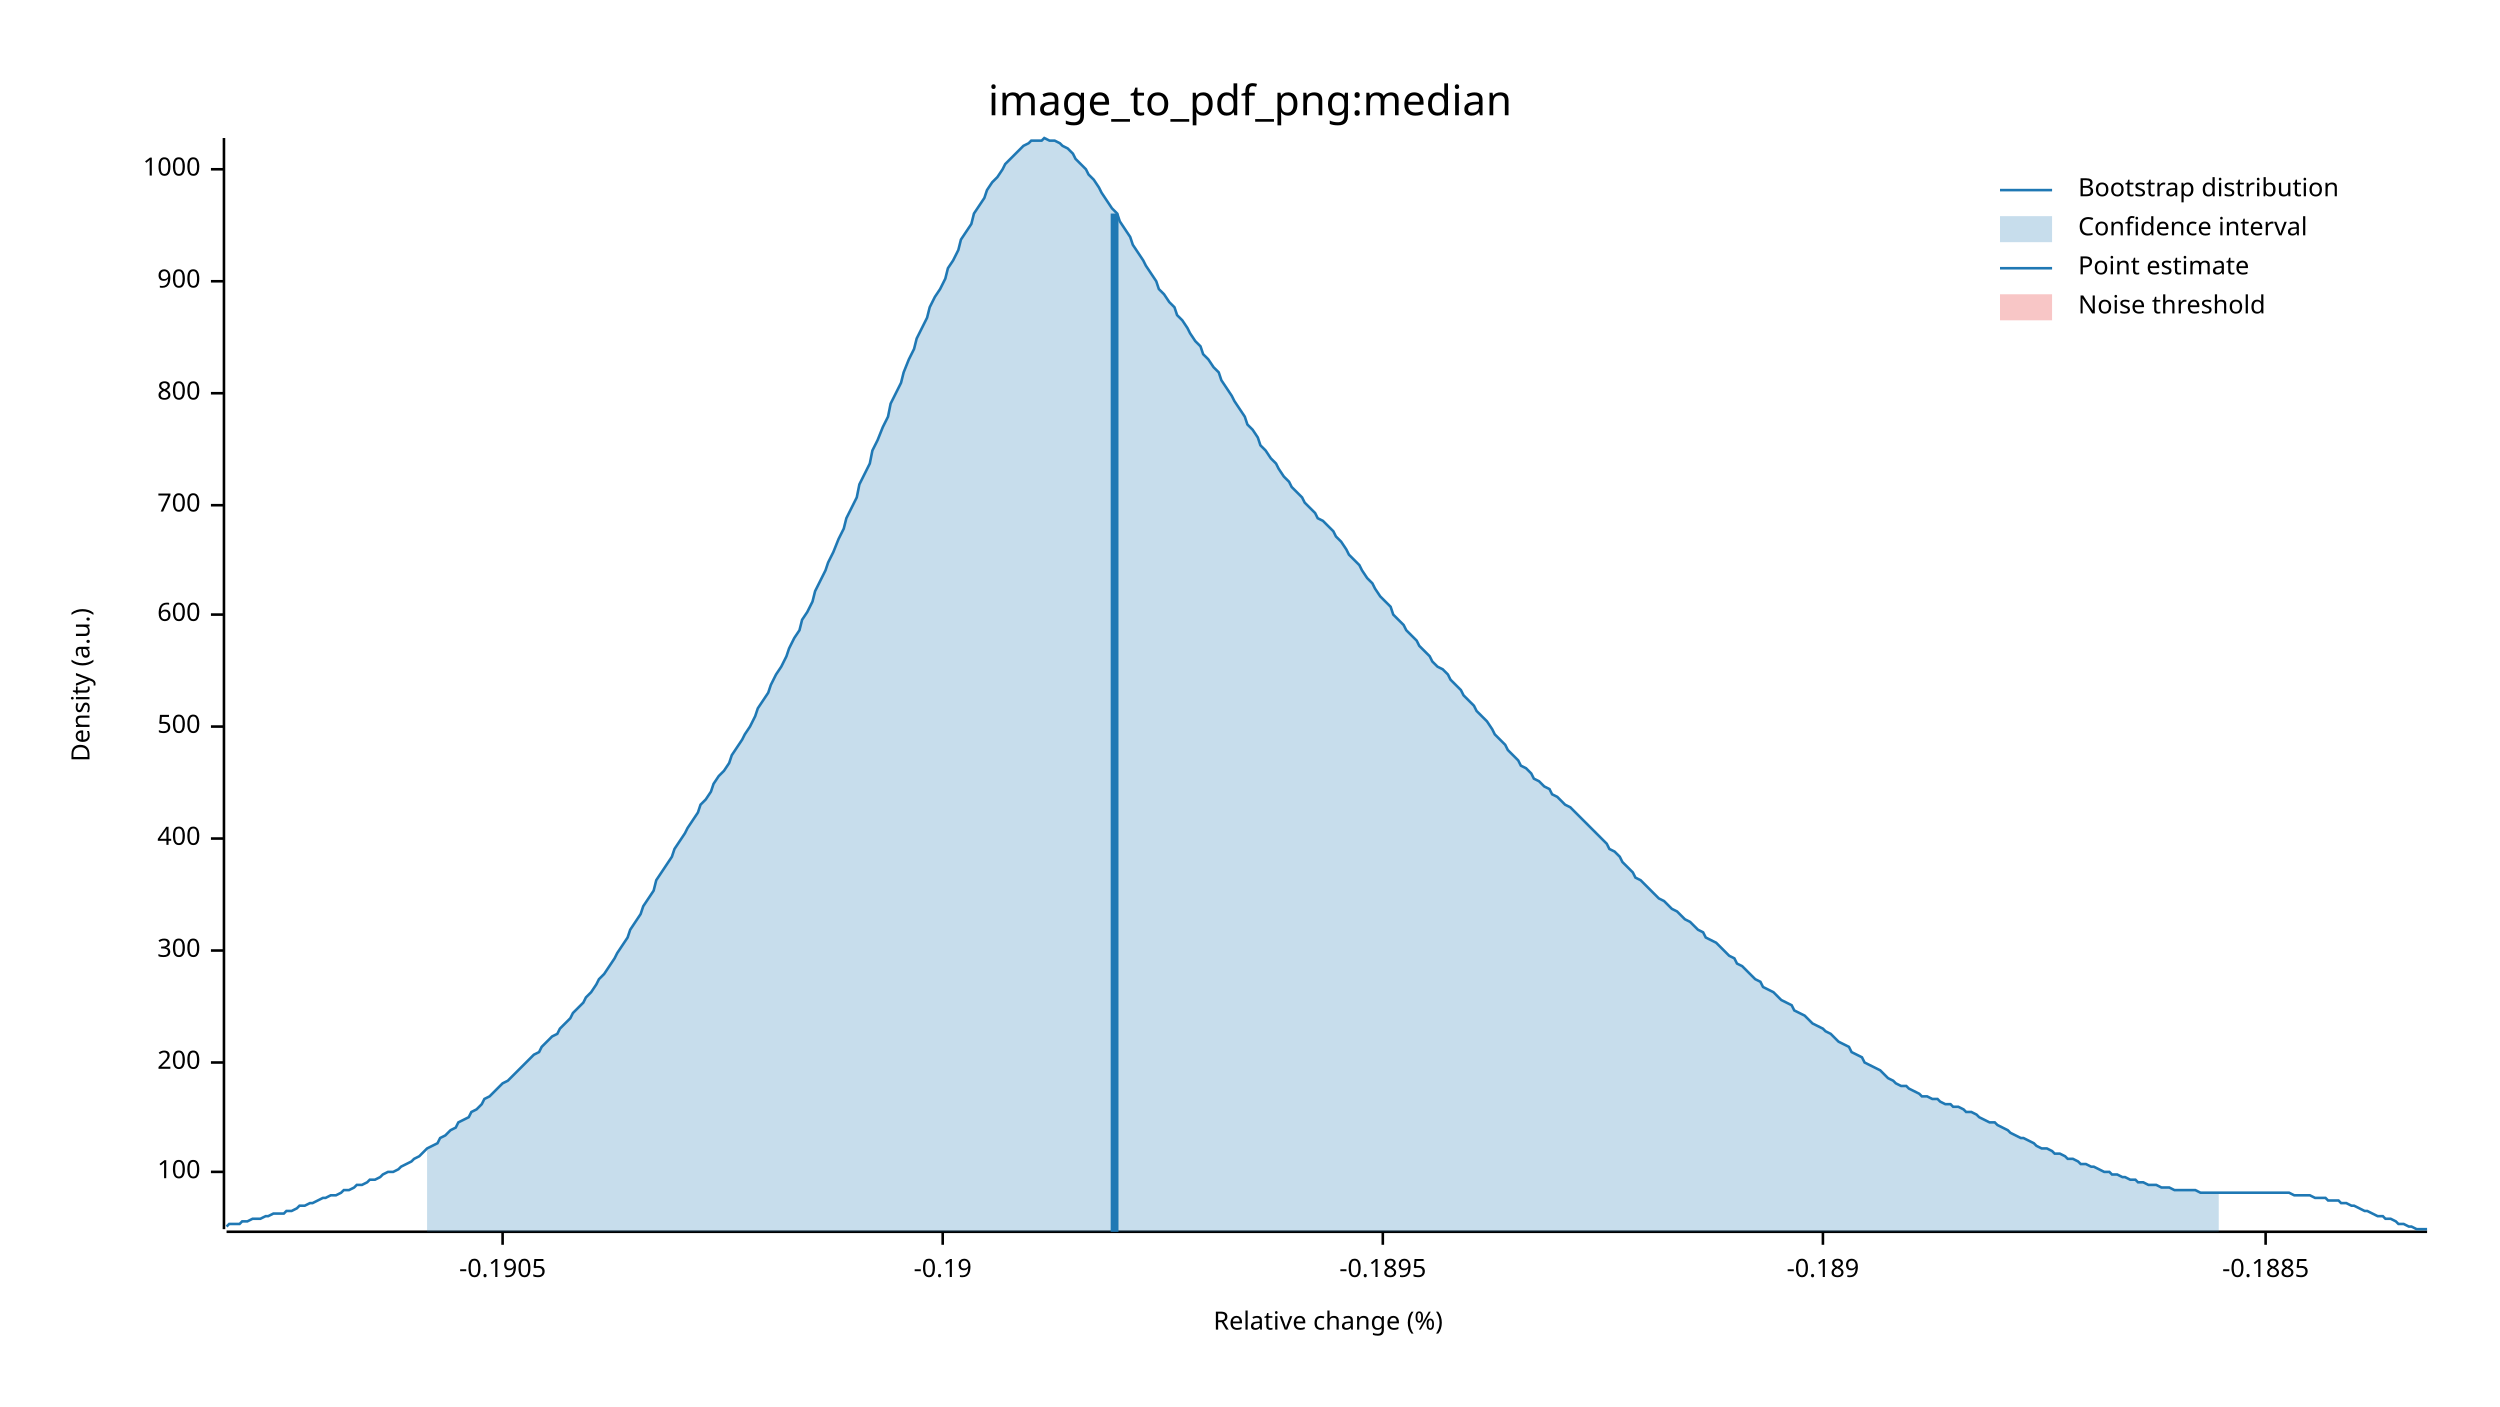
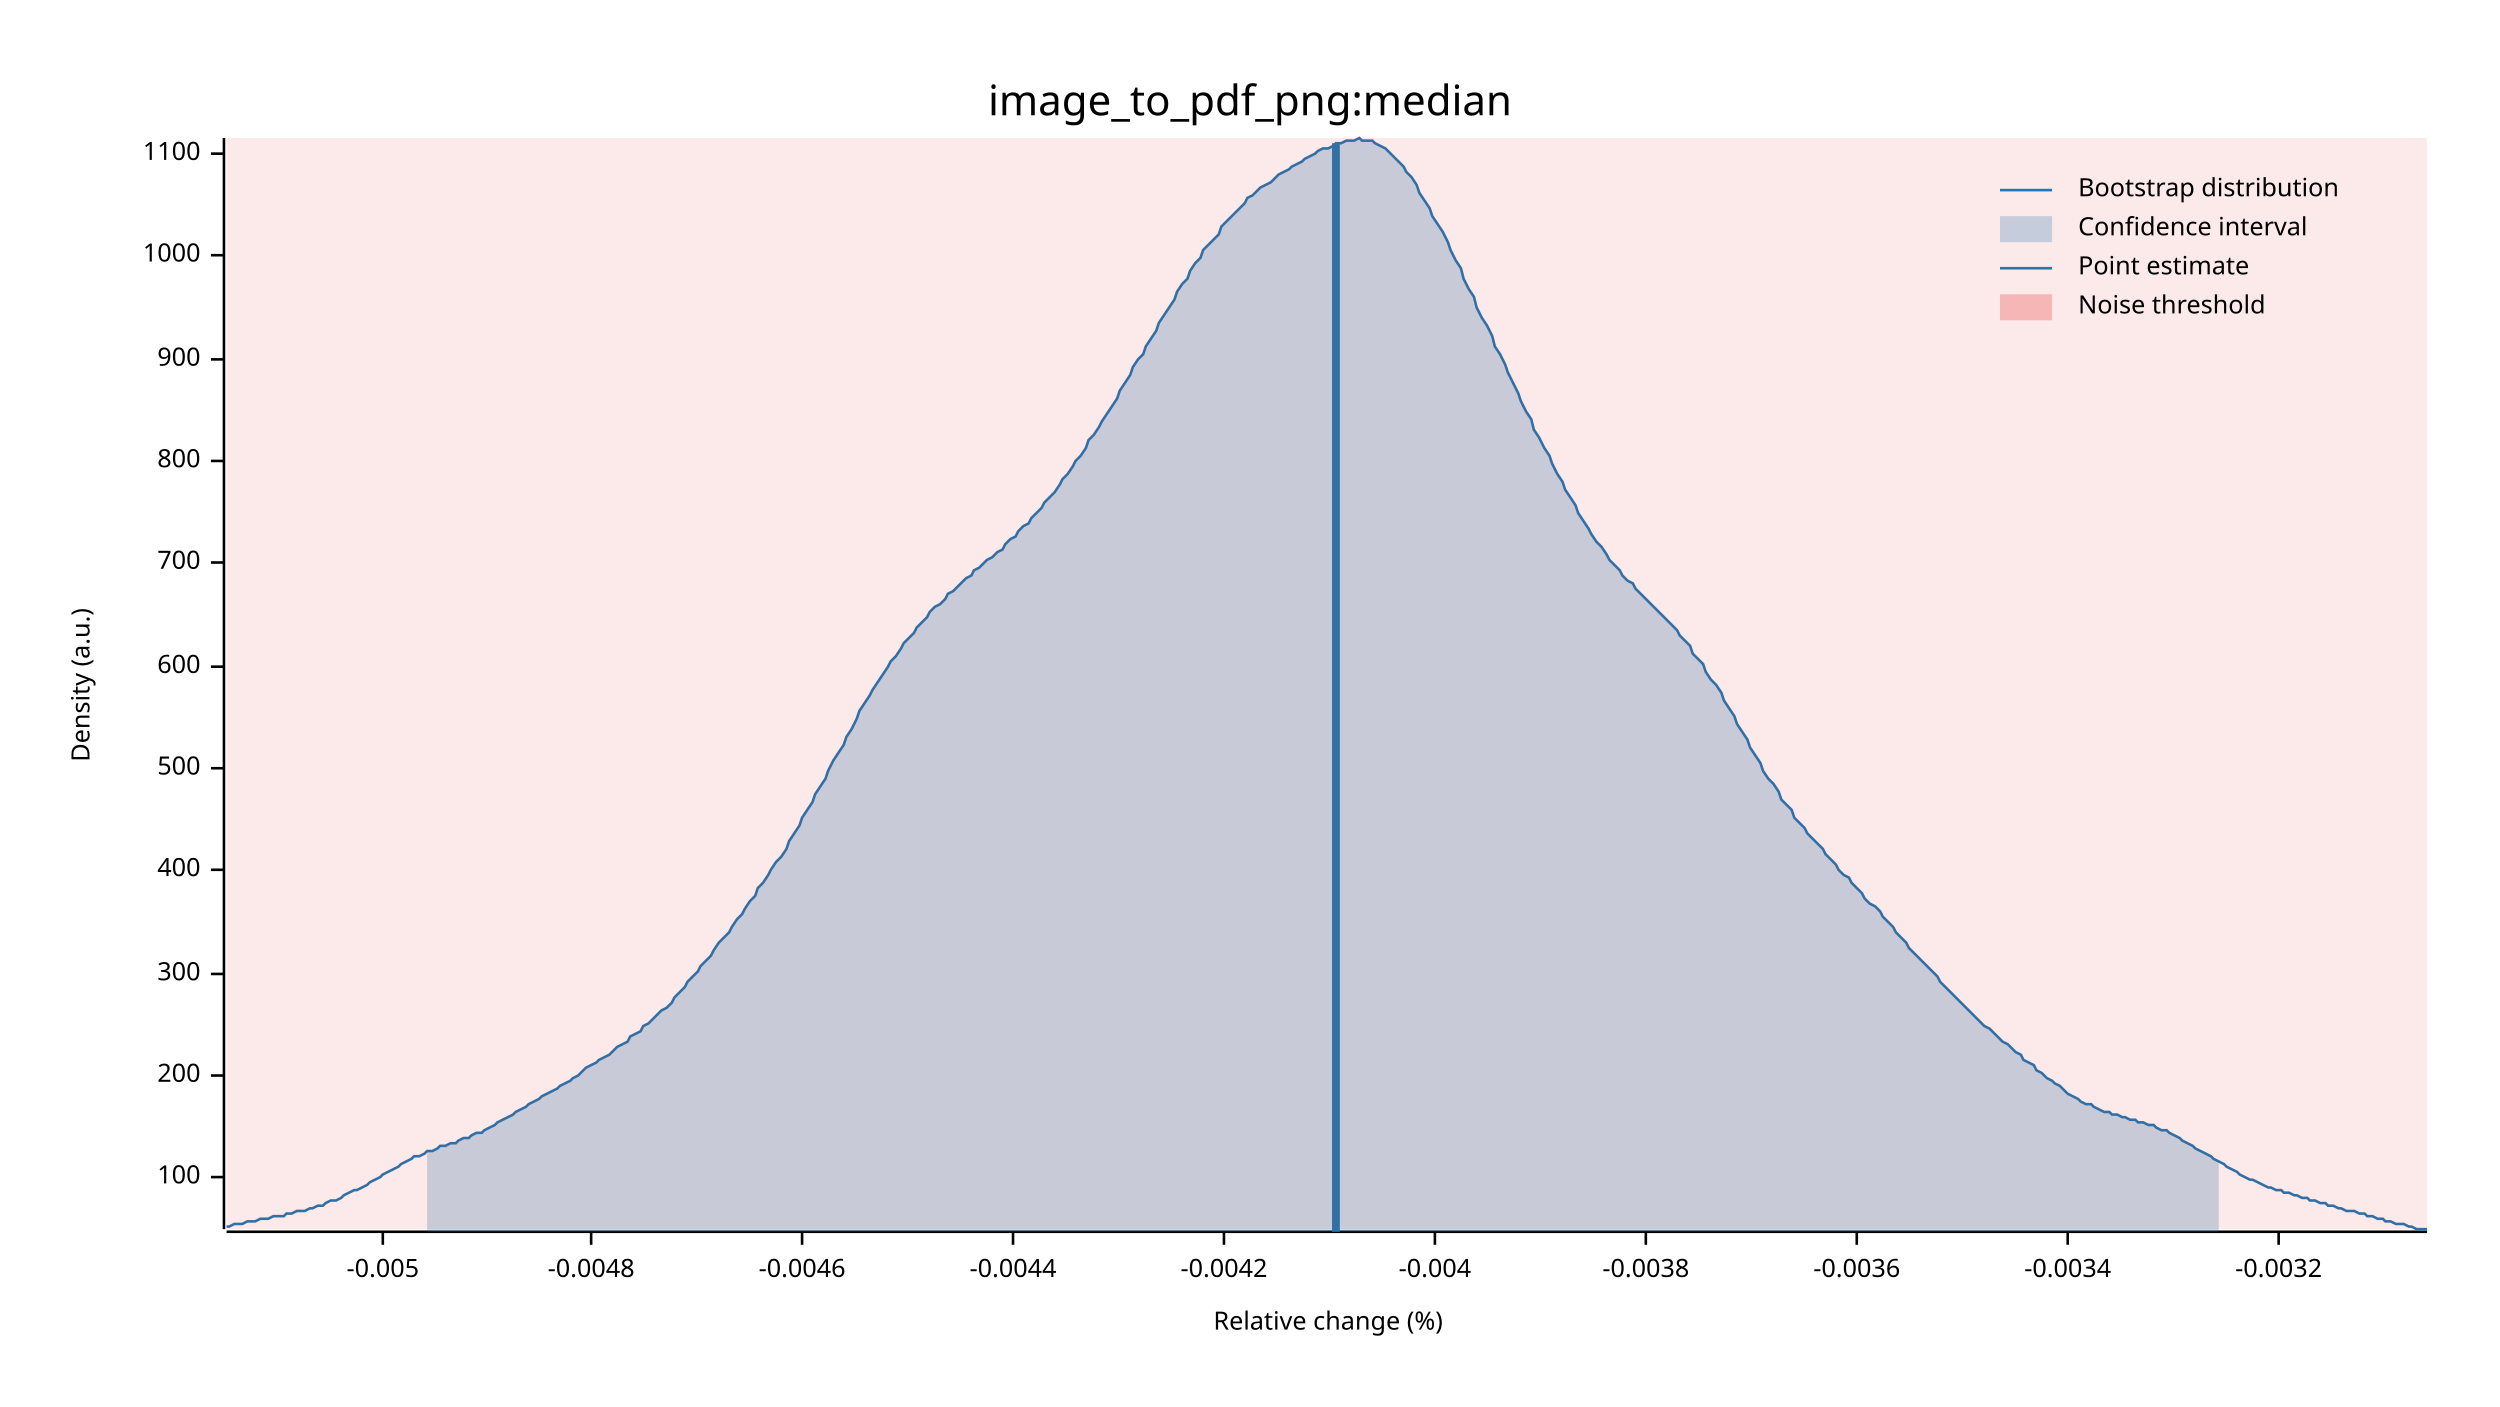
<svg xmlns="http://www.w3.org/2000/svg" width="960" height="540" viewBox="0 0 960 540">
  <text x="480" y="32" dy="0.76em" text-anchor="middle" font-family="sans-serif" font-size="16.129" opacity="1" fill="#000000">
image_to_pdf_png:median
</text>
  <text x="27" y="263" dy="0.76em" text-anchor="middle" font-family="sans-serif" font-size="9.677" opacity="1" fill="#000000" transform="rotate(270, 27, 263)">
Density (a.u.)
</text>
  <text x="510" y="513" dy="-0.5ex" text-anchor="middle" font-family="sans-serif" font-size="9.677" opacity="1" fill="#000000">
Relative change (%)
</text>
  <polyline fill="none" opacity="1" stroke="#000000" stroke-width="1" points="86,53 86,472 " />
-   <text x="77" y="450" dy="0.5ex" text-anchor="end" font-family="sans-serif" font-size="9.677" opacity="1" fill="#000000">
+   <text x="77" y="452" dy="0.5ex" text-anchor="end" font-family="sans-serif" font-size="9.677" opacity="1" fill="#000000">
100
</text>
-   <polyline fill="none" opacity="1" stroke="#000000" stroke-width="1" points="81,450 86,450 " />
-   <text x="77" y="408" dy="0.5ex" text-anchor="end" font-family="sans-serif" font-size="9.677" opacity="1" fill="#000000">
+   <polyline fill="none" opacity="1" stroke="#000000" stroke-width="1" points="81,452 86,452 " />
+   <text x="77" y="413" dy="0.5ex" text-anchor="end" font-family="sans-serif" font-size="9.677" opacity="1" fill="#000000">
200
</text>
-   <polyline fill="none" opacity="1" stroke="#000000" stroke-width="1" points="81,408 86,408 " />
-   <text x="77" y="365" dy="0.5ex" text-anchor="end" font-family="sans-serif" font-size="9.677" opacity="1" fill="#000000">
+   <polyline fill="none" opacity="1" stroke="#000000" stroke-width="1" points="81,413 86,413 " />
+   <text x="77" y="374" dy="0.5ex" text-anchor="end" font-family="sans-serif" font-size="9.677" opacity="1" fill="#000000">
300
</text>
-   <polyline fill="none" opacity="1" stroke="#000000" stroke-width="1" points="81,365 86,365 " />
-   <text x="77" y="322" dy="0.5ex" text-anchor="end" font-family="sans-serif" font-size="9.677" opacity="1" fill="#000000">
+   <polyline fill="none" opacity="1" stroke="#000000" stroke-width="1" points="81,374 86,374 " />
+   <text x="77" y="334" dy="0.5ex" text-anchor="end" font-family="sans-serif" font-size="9.677" opacity="1" fill="#000000">
400
</text>
-   <polyline fill="none" opacity="1" stroke="#000000" stroke-width="1" points="81,322 86,322 " />
-   <text x="77" y="279" dy="0.5ex" text-anchor="end" font-family="sans-serif" font-size="9.677" opacity="1" fill="#000000">
+   <polyline fill="none" opacity="1" stroke="#000000" stroke-width="1" points="81,334 86,334 " />
+   <text x="77" y="295" dy="0.5ex" text-anchor="end" font-family="sans-serif" font-size="9.677" opacity="1" fill="#000000">
500
</text>
-   <polyline fill="none" opacity="1" stroke="#000000" stroke-width="1" points="81,279 86,279 " />
-   <text x="77" y="236" dy="0.5ex" text-anchor="end" font-family="sans-serif" font-size="9.677" opacity="1" fill="#000000">
+   <polyline fill="none" opacity="1" stroke="#000000" stroke-width="1" points="81,295 86,295 " />
+   <text x="77" y="256" dy="0.5ex" text-anchor="end" font-family="sans-serif" font-size="9.677" opacity="1" fill="#000000">
600
</text>
-   <polyline fill="none" opacity="1" stroke="#000000" stroke-width="1" points="81,236 86,236 " />
-   <text x="77" y="194" dy="0.5ex" text-anchor="end" font-family="sans-serif" font-size="9.677" opacity="1" fill="#000000">
+   <polyline fill="none" opacity="1" stroke="#000000" stroke-width="1" points="81,256 86,256 " />
+   <text x="77" y="216" dy="0.5ex" text-anchor="end" font-family="sans-serif" font-size="9.677" opacity="1" fill="#000000">
700
</text>
-   <polyline fill="none" opacity="1" stroke="#000000" stroke-width="1" points="81,194 86,194 " />
-   <text x="77" y="151" dy="0.5ex" text-anchor="end" font-family="sans-serif" font-size="9.677" opacity="1" fill="#000000">
+   <polyline fill="none" opacity="1" stroke="#000000" stroke-width="1" points="81,216 86,216 " />
+   <text x="77" y="177" dy="0.5ex" text-anchor="end" font-family="sans-serif" font-size="9.677" opacity="1" fill="#000000">
800
</text>
-   <polyline fill="none" opacity="1" stroke="#000000" stroke-width="1" points="81,151 86,151 " />
-   <text x="77" y="108" dy="0.5ex" text-anchor="end" font-family="sans-serif" font-size="9.677" opacity="1" fill="#000000">
+   <polyline fill="none" opacity="1" stroke="#000000" stroke-width="1" points="81,177 86,177 " />
+   <text x="77" y="138" dy="0.5ex" text-anchor="end" font-family="sans-serif" font-size="9.677" opacity="1" fill="#000000">
900
</text>
-   <polyline fill="none" opacity="1" stroke="#000000" stroke-width="1" points="81,108 86,108 " />
-   <text x="77" y="65" dy="0.5ex" text-anchor="end" font-family="sans-serif" font-size="9.677" opacity="1" fill="#000000">
+   <polyline fill="none" opacity="1" stroke="#000000" stroke-width="1" points="81,138 86,138 " />
+   <text x="77" y="98" dy="0.5ex" text-anchor="end" font-family="sans-serif" font-size="9.677" opacity="1" fill="#000000">
1000
</text>
-   <polyline fill="none" opacity="1" stroke="#000000" stroke-width="1" points="81,65 86,65 " />
+   <polyline fill="none" opacity="1" stroke="#000000" stroke-width="1" points="81,98 86,98 " />
+   <text x="77" y="59" dy="0.5ex" text-anchor="end" font-family="sans-serif" font-size="9.677" opacity="1" fill="#000000">
+ 1100
+ </text>
+   <polyline fill="none" opacity="1" stroke="#000000" stroke-width="1" points="81,59 86,59 " />
  <polyline fill="none" opacity="1" stroke="#000000" stroke-width="1" points="87,473 932,473 " />
-   <text x="193" y="483" dy="0.76em" text-anchor="middle" font-family="sans-serif" font-size="9.677" opacity="1" fill="#000000">
- -0.1905
+   <text x="147" y="483" dy="0.76em" text-anchor="middle" font-family="sans-serif" font-size="9.677" opacity="1" fill="#000000">
+ -0.005
</text>
-   <polyline fill="none" opacity="1" stroke="#000000" stroke-width="1" points="193,473 193,478 " />
-   <text x="362" y="483" dy="0.76em" text-anchor="middle" font-family="sans-serif" font-size="9.677" opacity="1" fill="#000000">
- -0.19
+   <polyline fill="none" opacity="1" stroke="#000000" stroke-width="1" points="147,473 147,478 " />
+   <text x="227" y="483" dy="0.76em" text-anchor="middle" font-family="sans-serif" font-size="9.677" opacity="1" fill="#000000">
+ -0.0048
</text>
-   <polyline fill="none" opacity="1" stroke="#000000" stroke-width="1" points="362,473 362,478 " />
-   <text x="531" y="483" dy="0.76em" text-anchor="middle" font-family="sans-serif" font-size="9.677" opacity="1" fill="#000000">
- -0.1895
+   <polyline fill="none" opacity="1" stroke="#000000" stroke-width="1" points="227,473 227,478 " />
+   <text x="308" y="483" dy="0.76em" text-anchor="middle" font-family="sans-serif" font-size="9.677" opacity="1" fill="#000000">
+ -0.0046
</text>
-   <polyline fill="none" opacity="1" stroke="#000000" stroke-width="1" points="531,473 531,478 " />
-   <text x="700" y="483" dy="0.76em" text-anchor="middle" font-family="sans-serif" font-size="9.677" opacity="1" fill="#000000">
- -0.189
+   <polyline fill="none" opacity="1" stroke="#000000" stroke-width="1" points="308,473 308,478 " />
+   <text x="389" y="483" dy="0.76em" text-anchor="middle" font-family="sans-serif" font-size="9.677" opacity="1" fill="#000000">
+ -0.0044
</text>
-   <polyline fill="none" opacity="1" stroke="#000000" stroke-width="1" points="700,473 700,478 " />
-   <text x="870" y="483" dy="0.76em" text-anchor="middle" font-family="sans-serif" font-size="9.677" opacity="1" fill="#000000">
- -0.1885
+   <polyline fill="none" opacity="1" stroke="#000000" stroke-width="1" points="389,473 389,478 " />
+   <text x="470" y="483" dy="0.76em" text-anchor="middle" font-family="sans-serif" font-size="9.677" opacity="1" fill="#000000">
+ -0.0042
</text>
-   <polyline fill="none" opacity="1" stroke="#000000" stroke-width="1" points="870,473 870,478 " />
-   <polyline fill="none" opacity="1" stroke="#1F78B4" stroke-width="1" points="87,471 88,470 90,470 92,470 93,469 95,469 97,468 98,468 100,468 102,467 103,467 105,466 107,466 109,466 110,465 112,465 114,464 115,463 117,463 119,462 120,462 122,461 124,460 125,460 127,459 129,459 131,458 132,457 134,457 136,456 137,455 139,455 141,454 142,453 144,453 146,452 147,451 149,450 151,450 153,449 154,448 156,447 158,446 159,445 161,444 163,442 164,441 166,440 168,439 169,437 171,436 173,434 175,433 176,431 178,430 180,429 181,427 183,426 185,424 186,422 188,421 190,419 191,418 193,416 195,415 197,413 198,412 200,410 202,408 203,407 205,405 207,404 208,402 210,400 212,398 214,397 215,395 217,393 219,391 220,389 222,387 224,385 225,383 227,381 229,378 230,376 232,374 234,371 236,368 237,366 239,363 241,360 242,357 244,354 246,351 247,348 249,345 251,342 252,338 254,335 256,332 258,329 259,326 261,323 263,320 264,318 266,315 268,312 269,309 271,307 273,304 274,301 276,298 278,296 280,293 281,290 283,287 285,284 286,282 288,279 290,275 291,272 293,269 295,266 296,263 298,259 300,256 302,252 303,249 305,245 307,242 308,238 310,235 312,231 313,227 315,223 317,219 318,216 320,212 322,207 324,203 325,199 327,195 329,191 330,186 332,182 334,178 335,173 337,169 339,164 341,160 342,155 344,151 346,147 347,143 349,138 351,134 352,130 354,126 356,122 357,118 359,114 361,111 363,107 364,103 366,100 368,96 369,92 371,89 373,86 374,82 376,79 378,76 379,73 381,70 383,68 385,65 386,63 388,61 390,59 391,58 393,56 395,55 396,54 398,54 400,54 401,53 403,54 405,54 407,55 408,56 410,57 412,59 413,61 415,63 417,65 418,67 420,69 422,72 423,74 425,77 427,80 429,82 430,85 432,88 434,91 435,94 437,97 439,100 440,102 442,105 444,108 445,111 447,113 449,116 451,118 452,121 454,123 456,126 457,128 459,131 461,133 462,136 464,138 466,141 468,143 469,146 471,149 473,152 474,154 476,157 478,160 479,163 481,165 483,168 484,171 486,173 488,176 490,178 491,180 493,183 495,185 496,187 498,189 500,191 501,193 503,195 505,197 506,199 508,200 510,202 512,204 513,206 515,208 517,211 518,213 520,215 522,217 523,219 525,222 527,224 528,226 530,229 532,231 534,233 535,236 537,238 539,240 540,242 542,244 544,246 545,248 547,250 549,252 550,254 552,256 554,257 556,259 557,261 559,263 561,265 562,267 564,269 566,271 567,273 569,275 571,277 573,280 574,282 576,284 578,286 579,288 581,290 583,292 584,294 586,295 588,297 589,299 591,300 593,302 595,303 596,305 598,306 600,308 601,309 603,310 605,312 606,313 608,315 610,317 611,318 613,320 615,322 617,324 618,326 620,327 622,329 623,331 625,333 627,335 628,337 630,338 632,340 633,341 635,343 637,345 639,346 640,347 642,349 644,350 645,351 647,353 649,354 650,355 652,357 654,358 655,360 657,361 659,362 661,364 662,365 664,367 666,368 667,370 669,371 671,373 672,374 674,376 676,377 677,379 679,380 681,381 683,383 684,384 686,385 688,386 689,388 691,389 693,390 694,391 696,393 698,394 700,395 701,396 703,397 705,399 706,400 708,401 710,402 711,404 713,405 715,406 716,408 718,409 720,410 722,411 723,412 725,414 727,415 728,416 730,417 732,417 733,418 735,419 737,420 738,421 740,421 742,422 744,422 745,423 747,424 749,424 750,425 752,425 754,426 755,427 757,427 759,428 760,429 762,430 764,431 766,431 767,432 769,433 771,434 772,435 774,436 776,437 777,437 779,438 781,439 782,440 784,441 786,441 788,442 789,443 791,443 793,444 794,445 796,445 798,446 799,447 801,447 803,448 804,448 806,449 808,450 810,450 811,451 813,451 815,452 816,452 818,453 820,453 821,454 823,454 825,455 827,455 828,455 830,456 832,456 833,456 835,457 837,457 838,457 840,457 842,457 843,457 845,458 847,458 849,458 850,458 852,458 854,458 855,458 857,458 859,458 860,458 862,458 864,458 865,458 867,458 869,458 871,458 872,458 874,458 876,458 877,458 879,458 881,459 882,459 884,459 886,459 887,459 889,460 891,460 893,460 894,461 896,461 898,461 899,462 901,462 903,463 904,463 906,464 908,465 909,465 911,466 913,467 915,467 916,468 918,468 920,469 921,470 923,470 925,471 926,471 928,472 930,472 932,472 " />
-   <polygon opacity="0.25" fill="#1F78B4" points="164,441 166,440 168,439 169,437 171,436 173,434 175,433 176,431 178,430 180,429 181,427 183,426 185,424 186,422 188,421 190,419 191,418 193,416 195,415 197,413 198,412 200,410 202,408 203,407 205,405 207,404 208,402 210,400 212,398 214,397 215,395 217,393 219,391 220,389 222,387 224,385 225,383 227,381 229,378 230,376 232,374 234,371 236,368 237,366 239,363 241,360 242,357 244,354 246,351 247,348 249,345 251,342 252,338 254,335 256,332 258,329 259,326 261,323 263,320 264,318 266,315 268,312 269,309 271,307 273,304 274,301 276,298 278,296 280,293 281,290 283,287 285,284 286,282 288,279 290,275 291,272 293,269 295,266 296,263 298,259 300,256 302,252 303,249 305,245 307,242 308,238 310,235 312,231 313,227 315,223 317,219 318,216 320,212 322,207 324,203 325,199 327,195 329,191 330,186 332,182 334,178 335,173 337,169 339,164 341,160 342,155 344,151 346,147 347,143 349,138 351,134 352,130 354,126 356,122 357,118 359,114 361,111 363,107 364,103 366,100 368,96 369,92 371,89 373,86 374,82 376,79 378,76 379,73 381,70 383,68 385,65 386,63 388,61 390,59 391,58 393,56 395,55 396,54 398,54 400,54 401,53 403,54 405,54 407,55 408,56 410,57 412,59 413,61 415,63 417,65 418,67 420,69 422,72 423,74 425,77 427,80 429,82 430,85 432,88 434,91 435,94 437,97 439,100 440,102 442,105 444,108 445,111 447,113 449,116 451,118 452,121 454,123 456,126 457,128 459,131 461,133 462,136 464,138 466,141 468,143 469,146 471,149 473,152 474,154 476,157 478,160 479,163 481,165 483,168 484,171 486,173 488,176 490,178 491,180 493,183 495,185 496,187 498,189 500,191 501,193 503,195 505,197 506,199 508,200 510,202 512,204 513,206 515,208 517,211 518,213 520,215 522,217 523,219 525,222 527,224 528,226 530,229 532,231 534,233 535,236 537,238 539,240 540,242 542,244 544,246 545,248 547,250 549,252 550,254 552,256 554,257 556,259 557,261 559,263 561,265 562,267 564,269 566,271 567,273 569,275 571,277 573,280 574,282 576,284 578,286 579,288 581,290 583,292 584,294 586,295 588,297 589,299 591,300 593,302 595,303 596,305 598,306 600,308 601,309 603,310 605,312 606,313 608,315 610,317 611,318 613,320 615,322 617,324 618,326 620,327 622,329 623,331 625,333 627,335 628,337 630,338 632,340 633,341 635,343 637,345 639,346 640,347 642,349 644,350 645,351 647,353 649,354 650,355 652,357 654,358 655,360 657,361 659,362 661,364 662,365 664,367 666,368 667,370 669,371 671,373 672,374 674,376 676,377 677,379 679,380 681,381 683,383 684,384 686,385 688,386 689,388 691,389 693,390 694,391 696,393 698,394 700,395 701,396 703,397 705,399 706,400 708,401 710,402 711,404 713,405 715,406 716,408 718,409 720,410 722,411 723,412 725,414 727,415 728,416 730,417 732,417 733,418 735,419 737,420 738,421 740,421 742,422 744,422 745,423 747,424 749,424 750,425 752,425 754,426 755,427 757,427 759,428 760,429 762,430 764,431 766,431 767,432 769,433 771,434 772,435 774,436 776,437 777,437 779,438 781,439 782,440 784,441 786,441 788,442 789,443 791,443 793,444 794,445 796,445 798,446 799,447 801,447 803,448 804,448 806,449 808,450 810,450 811,451 813,451 815,452 816,452 818,453 820,453 821,454 823,454 825,455 827,455 828,455 830,456 832,456 833,456 835,457 837,457 838,457 840,457 842,457 843,457 845,458 847,458 849,458 850,458 852,458 852,473 164,473 " />
-   <polyline fill="none" opacity="1" stroke="#1F78B4" stroke-width="3" points="428,473 428,82 " />
-   <rect x="509" y="53" width="0" height="419" opacity="0.1" fill="#E31A1C" stroke="none" />
+   <polyline fill="none" opacity="1" stroke="#000000" stroke-width="1" points="470,473 470,478 " />
+   <text x="551" y="483" dy="0.76em" text-anchor="middle" font-family="sans-serif" font-size="9.677" opacity="1" fill="#000000">
+ -0.004
+ </text>
+   <polyline fill="none" opacity="1" stroke="#000000" stroke-width="1" points="551,473 551,478 " />
+   <text x="632" y="483" dy="0.76em" text-anchor="middle" font-family="sans-serif" font-size="9.677" opacity="1" fill="#000000">
+ -0.0038
+ </text>
+   <polyline fill="none" opacity="1" stroke="#000000" stroke-width="1" points="632,473 632,478 " />
+   <text x="713" y="483" dy="0.76em" text-anchor="middle" font-family="sans-serif" font-size="9.677" opacity="1" fill="#000000">
+ -0.0036
+ </text>
+   <polyline fill="none" opacity="1" stroke="#000000" stroke-width="1" points="713,473 713,478 " />
+   <text x="794" y="483" dy="0.76em" text-anchor="middle" font-family="sans-serif" font-size="9.677" opacity="1" fill="#000000">
+ -0.0034
+ </text>
+   <polyline fill="none" opacity="1" stroke="#000000" stroke-width="1" points="794,473 794,478 " />
+   <text x="875" y="483" dy="0.76em" text-anchor="middle" font-family="sans-serif" font-size="9.677" opacity="1" fill="#000000">
+ -0.0032
+ </text>
+   <polyline fill="none" opacity="1" stroke="#000000" stroke-width="1" points="875,473 875,478 " />
+   <polyline fill="none" opacity="1" stroke="#1F78B4" stroke-width="1" points="87,471 88,471 90,470 92,470 93,470 95,469 97,469 98,469 100,468 102,468 103,468 105,467 107,467 109,467 110,466 112,466 114,465 115,465 117,465 119,464 120,464 122,463 124,463 125,462 127,461 129,461 131,460 132,459 134,458 136,457 137,457 139,456 141,455 142,454 144,453 146,452 147,451 149,450 151,449 153,448 154,447 156,446 158,445 159,444 161,444 163,443 164,442 166,442 168,441 169,440 171,440 173,439 175,439 176,438 178,437 180,437 181,436 183,435 185,435 186,434 188,433 190,432 191,431 193,430 195,429 197,428 198,427 200,426 202,425 203,424 205,423 207,422 208,421 210,420 212,419 214,418 215,417 217,416 219,415 220,414 222,413 224,411 225,410 227,409 229,408 230,407 232,406 234,405 236,403 237,402 239,401 241,400 242,398 244,397 246,396 247,394 249,393 251,391 252,390 254,388 256,387 258,385 259,383 261,381 263,379 264,377 266,375 268,373 269,371 271,369 273,367 274,365 276,362 278,360 280,358 281,356 283,353 285,351 286,349 288,346 290,344 291,341 293,339 295,336 296,334 298,331 300,329 302,326 303,323 305,320 307,317 308,314 310,311 312,308 313,305 315,302 317,299 318,296 320,292 322,289 324,286 325,283 327,280 329,276 330,273 332,270 334,267 335,265 337,262 339,259 341,256 342,254 344,252 346,249 347,247 349,245 351,243 352,241 354,239 356,237 357,235 359,233 361,232 363,230 364,228 366,227 368,225 369,224 371,222 373,221 374,219 376,218 378,216 379,215 381,214 383,212 385,211 386,209 388,207 390,206 391,204 393,202 395,201 396,199 398,197 400,195 401,193 403,191 405,189 407,186 408,184 410,182 412,179 413,177 415,175 417,172 418,169 420,167 422,164 423,162 425,159 427,156 429,153 430,150 432,147 434,144 435,141 437,138 439,136 440,133 442,130 444,127 445,124 447,121 449,118 451,115 452,112 454,109 456,107 457,104 459,101 461,99 462,96 464,94 466,92 468,90 469,87 471,85 473,83 474,82 476,80 478,78 479,76 481,75 483,73 484,72 486,71 488,70 490,68 491,67 493,66 495,65 496,64 498,63 500,62 501,61 503,60 505,59 506,58 508,57 510,57 512,56 513,55 515,55 517,54 518,54 520,54 522,53 523,54 525,54 527,54 528,55 530,56 532,57 534,59 535,60 537,62 539,64 540,66 542,68 544,71 545,74 547,77 549,80 550,83 552,86 554,89 556,93 557,96 559,100 561,103 562,107 564,111 566,114 567,118 569,122 571,125 573,129 574,133 576,136 578,140 579,143 581,147 583,151 584,154 586,158 588,161 589,165 591,168 593,172 595,175 596,178 598,182 600,185 601,188 603,191 605,194 606,197 608,200 610,203 611,205 613,208 615,210 617,213 618,215 620,217 622,219 623,221 625,223 627,224 628,226 630,228 632,230 633,231 635,233 637,235 639,237 640,238 642,240 644,242 645,244 647,246 649,248 650,251 652,253 654,255 655,258 657,261 659,263 661,266 662,269 664,272 666,275 667,278 669,281 671,284 672,287 674,290 676,293 677,296 679,299 681,301 683,304 684,307 686,309 688,311 689,314 691,316 693,318 694,320 696,322 698,324 700,326 701,328 703,330 705,332 706,334 708,336 710,337 711,339 713,341 715,343 716,345 718,347 720,348 722,350 723,352 725,354 727,356 728,358 730,360 732,362 733,364 735,366 737,368 738,369 740,371 742,373 744,375 745,377 747,379 749,381 750,382 752,384 754,386 755,387 757,389 759,391 760,392 762,394 764,395 766,397 767,398 769,400 771,401 772,402 774,404 776,405 777,407 779,408 781,409 782,411 784,412 786,414 788,415 789,416 791,417 793,419 794,420 796,421 798,422 799,423 801,424 803,424 804,425 806,426 808,427 810,427 811,428 813,428 815,429 816,429 818,430 820,430 821,431 823,431 825,432 827,432 828,433 830,434 832,434 833,435 835,436 837,437 838,438 840,439 842,440 843,441 845,442 847,443 849,444 850,445 852,446 854,447 855,448 857,449 859,450 860,451 862,452 864,453 865,453 867,454 869,455 871,456 872,456 874,457 876,457 877,458 879,458 881,459 882,459 884,460 886,460 887,461 889,461 891,462 893,462 894,463 896,463 898,464 899,464 901,465 903,465 904,465 906,466 908,466 909,467 911,467 913,468 915,468 916,469 918,469 920,470 921,470 923,470 925,471 926,471 928,472 930,472 932,472 " />
+   <polygon opacity="0.25" fill="#1F78B4" points="164,442 166,442 168,441 169,440 171,440 173,439 175,439 176,438 178,437 180,437 181,436 183,435 185,435 186,434 188,433 190,432 191,431 193,430 195,429 197,428 198,427 200,426 202,425 203,424 205,423 207,422 208,421 210,420 212,419 214,418 215,417 217,416 219,415 220,414 222,413 224,411 225,410 227,409 229,408 230,407 232,406 234,405 236,403 237,402 239,401 241,400 242,398 244,397 246,396 247,394 249,393 251,391 252,390 254,388 256,387 258,385 259,383 261,381 263,379 264,377 266,375 268,373 269,371 271,369 273,367 274,365 276,362 278,360 280,358 281,356 283,353 285,351 286,349 288,346 290,344 291,341 293,339 295,336 296,334 298,331 300,329 302,326 303,323 305,320 307,317 308,314 310,311 312,308 313,305 315,302 317,299 318,296 320,292 322,289 324,286 325,283 327,280 329,276 330,273 332,270 334,267 335,265 337,262 339,259 341,256 342,254 344,252 346,249 347,247 349,245 351,243 352,241 354,239 356,237 357,235 359,233 361,232 363,230 364,228 366,227 368,225 369,224 371,222 373,221 374,219 376,218 378,216 379,215 381,214 383,212 385,211 386,209 388,207 390,206 391,204 393,202 395,201 396,199 398,197 400,195 401,193 403,191 405,189 407,186 408,184 410,182 412,179 413,177 415,175 417,172 418,169 420,167 422,164 423,162 425,159 427,156 429,153 430,150 432,147 434,144 435,141 437,138 439,136 440,133 442,130 444,127 445,124 447,121 449,118 451,115 452,112 454,109 456,107 457,104 459,101 461,99 462,96 464,94 466,92 468,90 469,87 471,85 473,83 474,82 476,80 478,78 479,76 481,75 483,73 484,72 486,71 488,70 490,68 491,67 493,66 495,65 496,64 498,63 500,62 501,61 503,60 505,59 506,58 508,57 510,57 512,56 513,55 515,55 517,54 518,54 520,54 522,53 523,54 525,54 527,54 528,55 530,56 532,57 534,59 535,60 537,62 539,64 540,66 542,68 544,71 545,74 547,77 549,80 550,83 552,86 554,89 556,93 557,96 559,100 561,103 562,107 564,111 566,114 567,118 569,122 571,125 573,129 574,133 576,136 578,140 579,143 581,147 583,151 584,154 586,158 588,161 589,165 591,168 593,172 595,175 596,178 598,182 600,185 601,188 603,191 605,194 606,197 608,200 610,203 611,205 613,208 615,210 617,213 618,215 620,217 622,219 623,221 625,223 627,224 628,226 630,228 632,230 633,231 635,233 637,235 639,237 640,238 642,240 644,242 645,244 647,246 649,248 650,251 652,253 654,255 655,258 657,261 659,263 661,266 662,269 664,272 666,275 667,278 669,281 671,284 672,287 674,290 676,293 677,296 679,299 681,301 683,304 684,307 686,309 688,311 689,314 691,316 693,318 694,320 696,322 698,324 700,326 701,328 703,330 705,332 706,334 708,336 710,337 711,339 713,341 715,343 716,345 718,347 720,348 722,350 723,352 725,354 727,356 728,358 730,360 732,362 733,364 735,366 737,368 738,369 740,371 742,373 744,375 745,377 747,379 749,381 750,382 752,384 754,386 755,387 757,389 759,391 760,392 762,394 764,395 766,397 767,398 769,400 771,401 772,402 774,404 776,405 777,407 779,408 781,409 782,411 784,412 786,414 788,415 789,416 791,417 793,419 794,420 796,421 798,422 799,423 801,424 803,424 804,425 806,426 808,427 810,427 811,428 813,428 815,429 816,429 818,430 820,430 821,431 823,431 825,432 827,432 828,433 830,434 832,434 833,435 835,436 837,437 838,438 840,439 842,440 843,441 845,442 847,443 849,444 850,445 852,446 852,473 164,473 " />
+   <polyline fill="none" opacity="1" stroke="#1F78B4" stroke-width="3" points="513,473 513,55 " />
+   <rect x="87" y="53" width="845" height="419" opacity="0.1" fill="#E31A1C" stroke="none" />
  <text x="798" y="68" dy="0.76em" text-anchor="start" font-family="sans-serif" font-size="9.677" opacity="1" fill="#000000">
Bootstrap distribution
</text>
  <text x="798" y="83" dy="0.76em" text-anchor="start" font-family="sans-serif" font-size="9.677" opacity="1" fill="#000000">
Confidence interval
</text>
  <text x="798" y="98" dy="0.76em" text-anchor="start" font-family="sans-serif" font-size="9.677" opacity="1" fill="#000000">
Point estimate
</text>
  <text x="798" y="113" dy="0.76em" text-anchor="start" font-family="sans-serif" font-size="9.677" opacity="1" fill="#000000">
Noise threshold
</text>
  <polyline fill="none" opacity="1" stroke="#1F78B4" stroke-width="1" points="768,73 788,73 " />
  <rect x="768" y="83" width="20" height="10" opacity="0.25" fill="#1F78B4" stroke="none" />
  <polyline fill="none" opacity="1" stroke="#1F78B4" stroke-width="1" points="768,103 788,103 " />
  <rect x="768" y="113" width="20" height="10" opacity="0.25" fill="#E31A1C" stroke="none" />
</svg>
